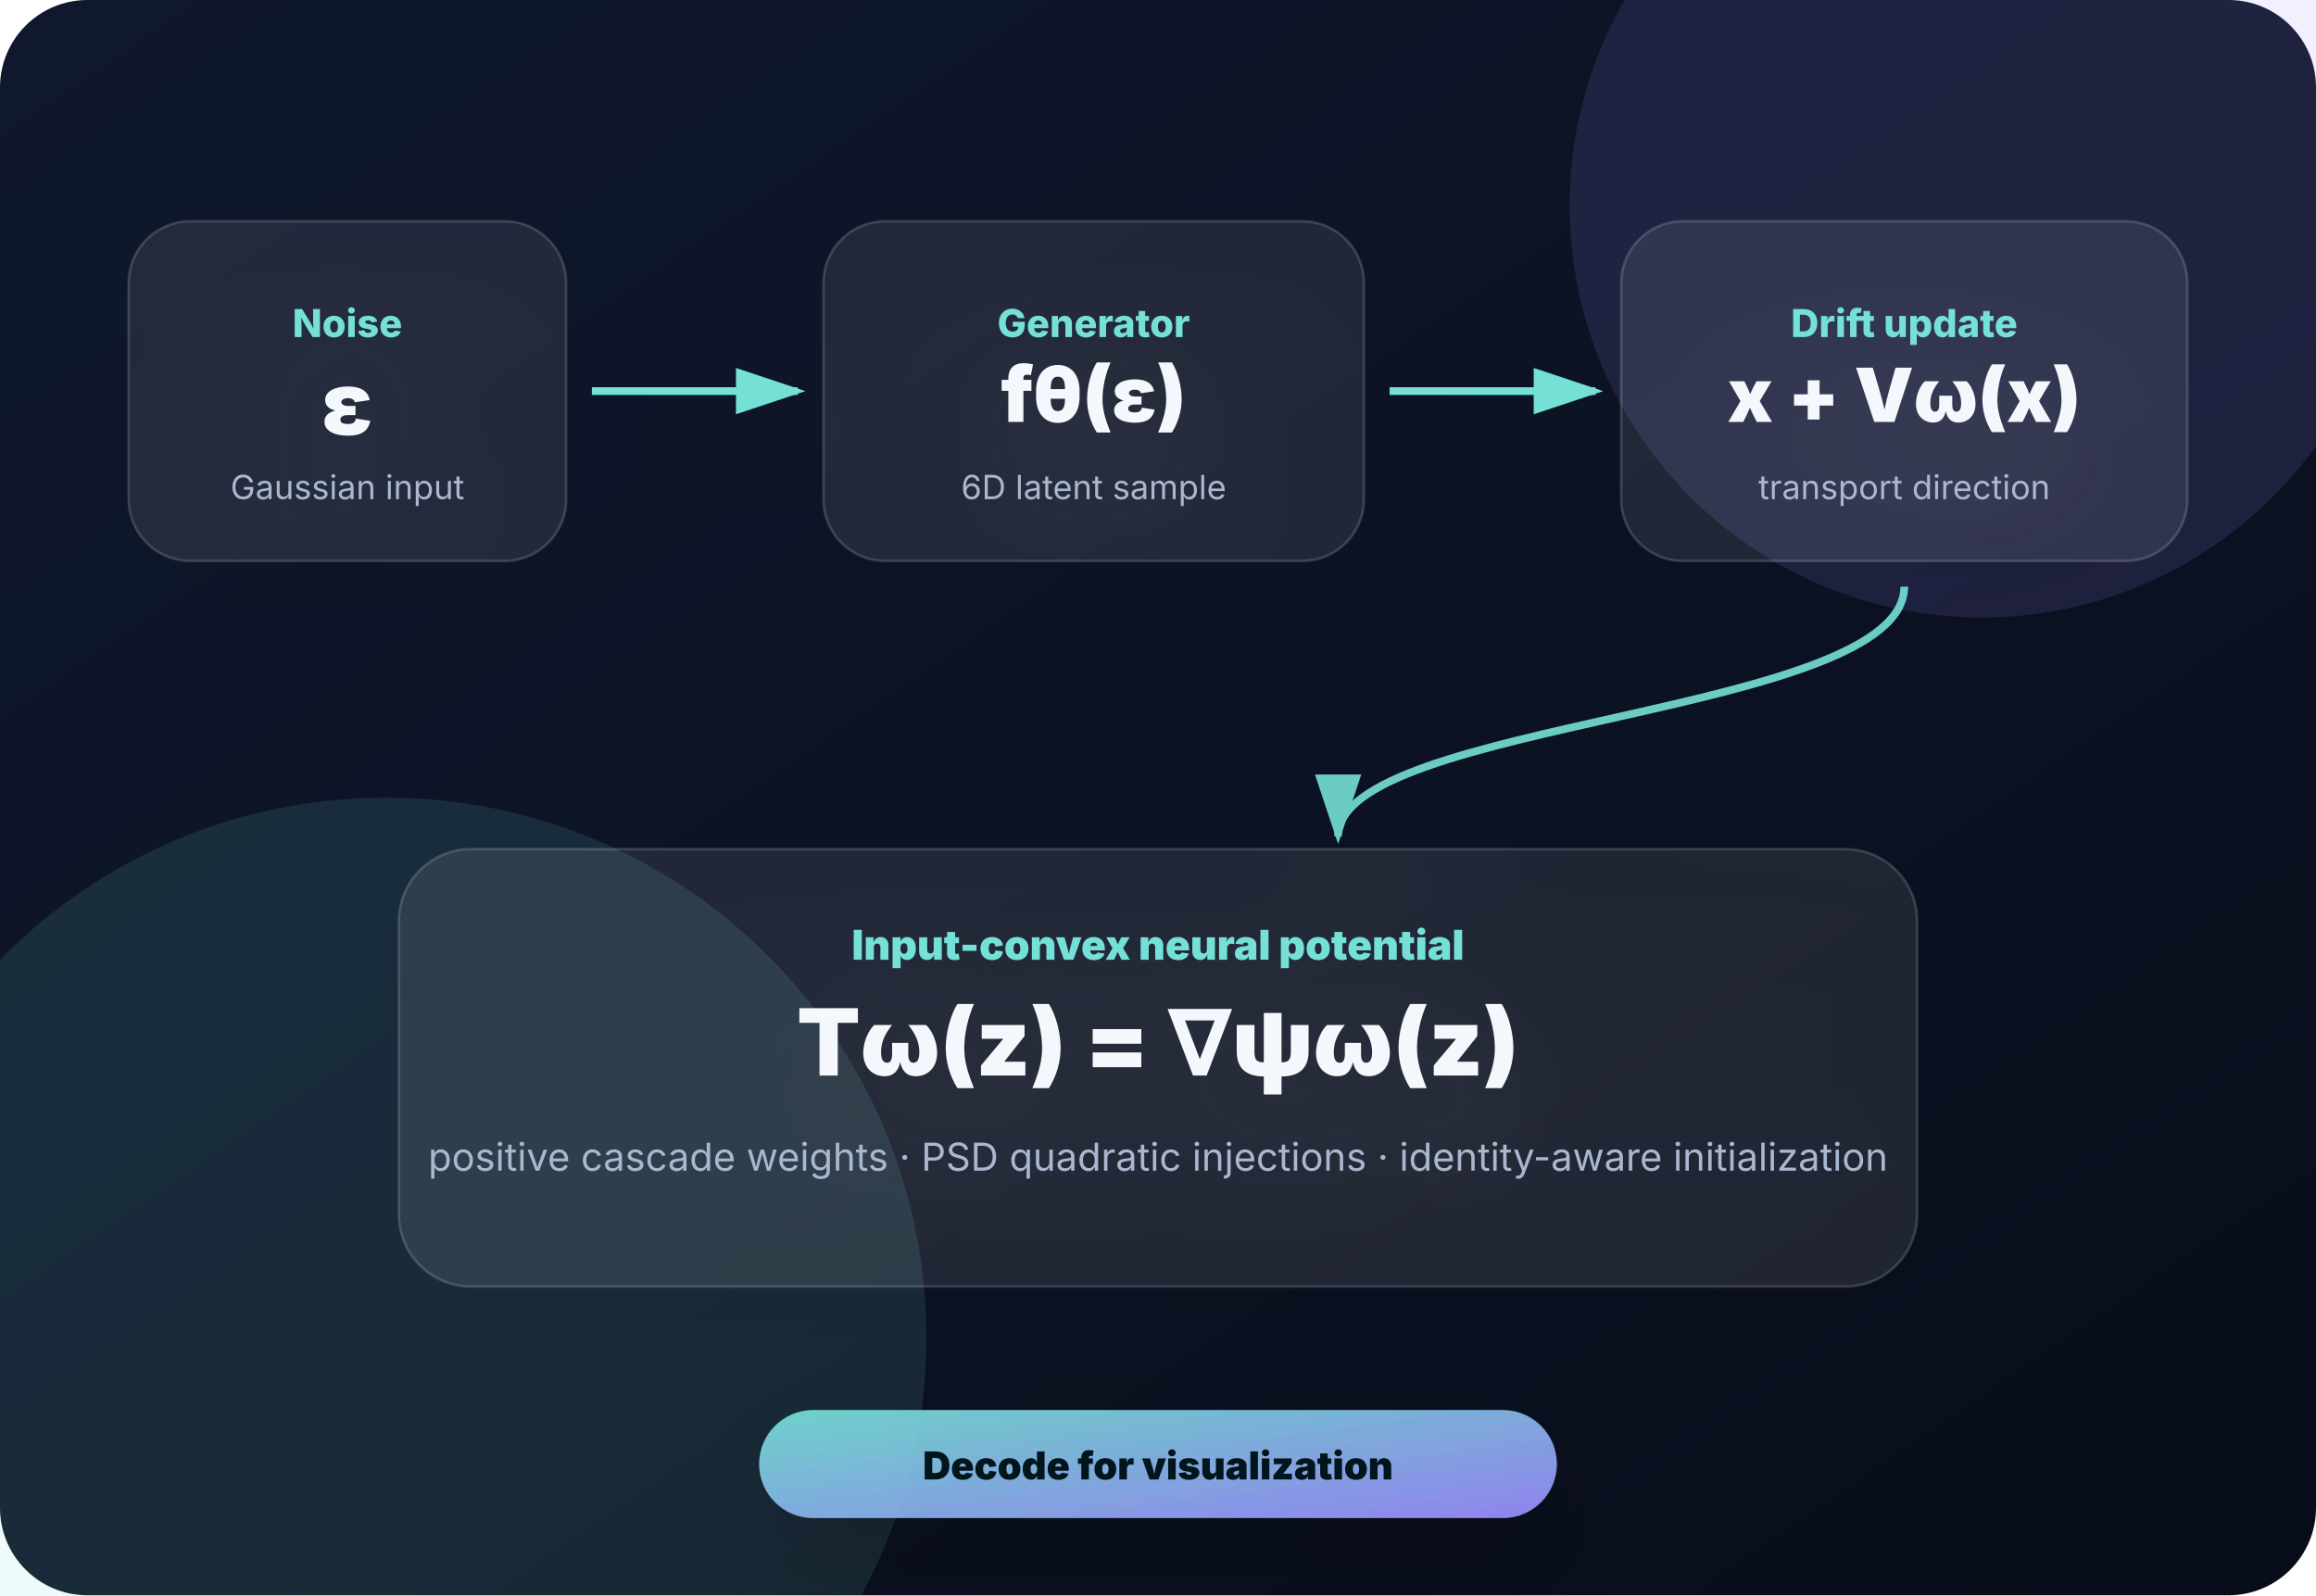
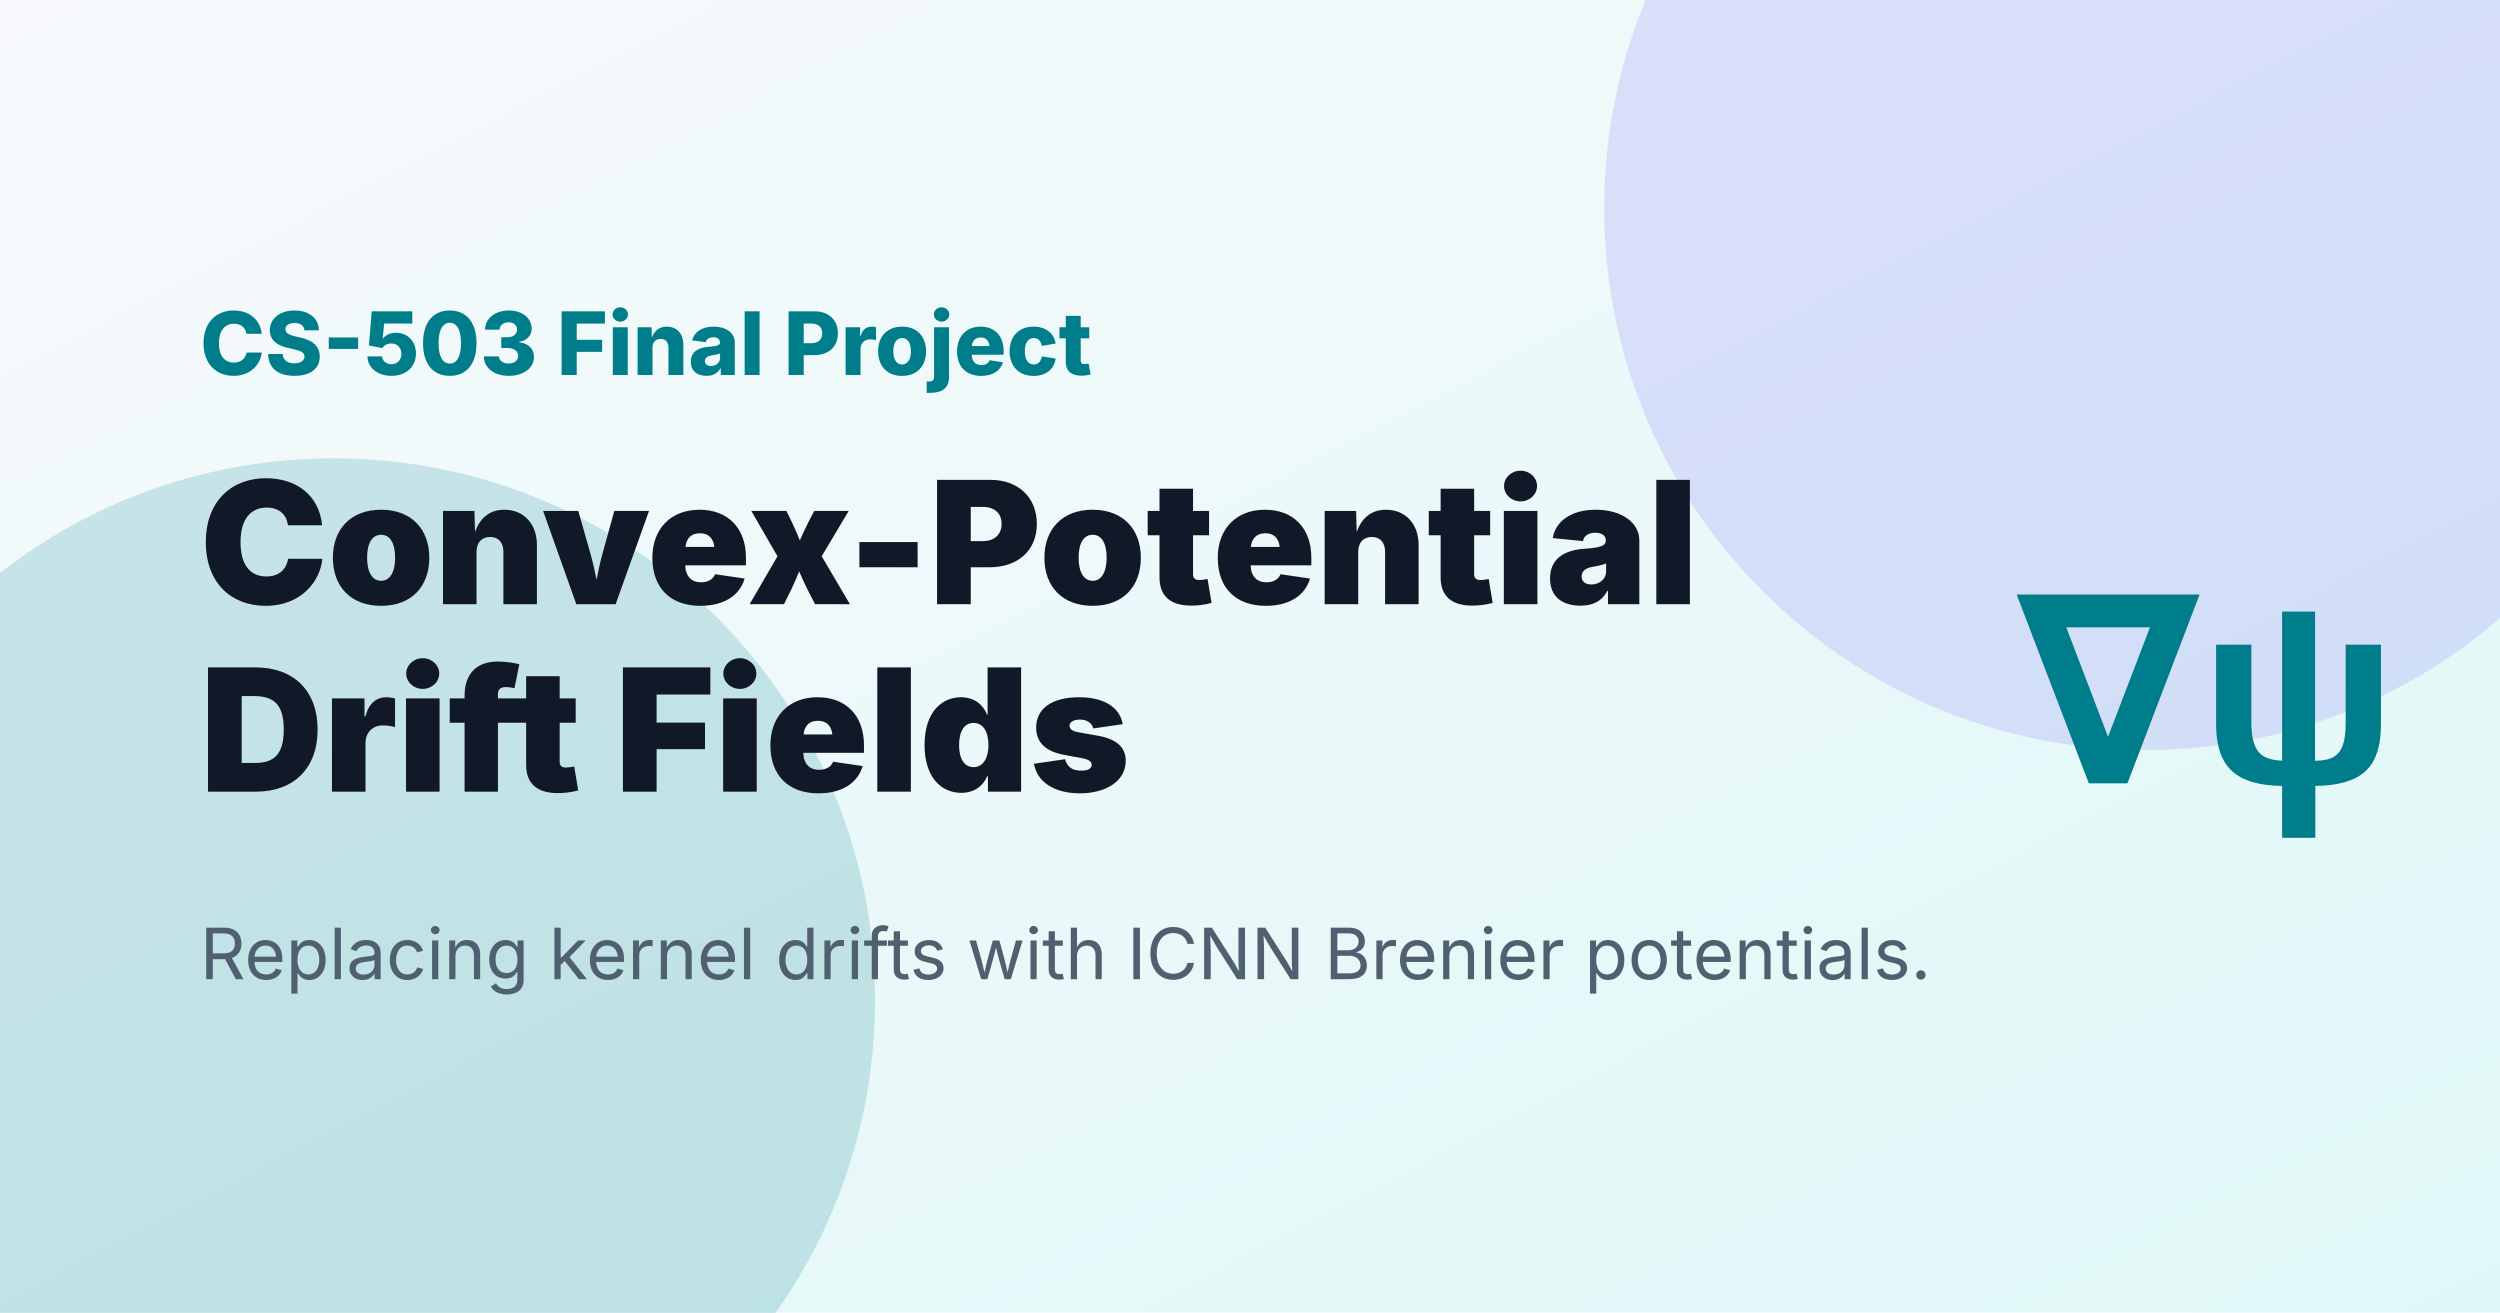
- <svg xmlns="http://www.w3.org/2000/svg" viewBox="0 0 900 620" role="img" aria-labelledby="title desc">
+ <svg xmlns="http://www.w3.org/2000/svg" width="1200" height="630" viewBox="0 0 1200 630" role="img" aria-label="Convex-Potential Drift Fields social preview">
  <defs>
-     <linearGradient id="bg" x1="0" y1="0" x2="1" y2="1">
-       <stop stop-color="#10182d" />
-       <stop offset="1" stop-color="#080d1a" />
+     <linearGradient id="g" x1="0" x2="1" y1="0" y2="1">
+       <stop offset="0" stop-color="#f7f9fc" />
+       <stop offset="1" stop-color="#dff8f7" />
    </linearGradient>
-     <linearGradient id="a" x1="0" y1="0" x2="1" y2="1">
-       <stop stop-color="#74e0d6" />
-       <stop offset="1" stop-color="#9b8cff" />
-     </linearGradient>
-     <filter id="shadow" x="-20%" y="-20%" width="140%" height="140%">
-       <feDropShadow dx="0" dy="20" stdDeviation="20" flood-opacity="0.22" />
-     </filter>
-     <marker id="arrow" markerWidth="10" markerHeight="10" refX="8" refY="3" orient="auto" markerUnits="strokeWidth">
-       <path d="M0,0 L0,6 L9,3 z" fill="#74e0d6" />
-     </marker>
  </defs>
-   <rect width="900" height="620" rx="34" fill="url(#bg)" />
-   <circle cx="770" cy="80" r="160" fill="#9b8cff" opacity="0.13" />
-   <circle cx="150" cy="520" r="210" fill="#74e0d6" opacity="0.12" />
-   <g font-family="Inter, system-ui, sans-serif" filter="url(#shadow)">
-     <g transform="translate(50 86)">
-       <rect width="170" height="132" rx="24" fill="rgba(255,255,255,0.08)" stroke="rgba(255,255,255,0.16)" />
-       <text x="85" y="45" text-anchor="middle" fill="#74e0d6" font-size="15" font-weight="800">Noise</text>
-       <text x="85" y="83" text-anchor="middle" fill="#f4f7fb" font-size="34" font-weight="900">ε</text>
-       <text x="85" y="108" text-anchor="middle" fill="#aab7ce" font-size="13">Gaussian input</text>
-     </g>
-     <path d="M230 152 H310" stroke="#74e0d6" stroke-width="3" marker-end="url(#arrow)" fill="none" />
-     <g transform="translate(320 86)">
-       <rect width="210" height="132" rx="24" fill="rgba(255,255,255,0.08)" stroke="rgba(255,255,255,0.16)" />
-       <text x="105" y="45" text-anchor="middle" fill="#74e0d6" font-size="15" font-weight="800">Generator</text>
-       <text x="105" y="78" text-anchor="middle" fill="#f4f7fb" font-size="30" font-weight="900">fθ(ε)</text>
-       <text x="105" y="108" text-anchor="middle" fill="#aab7ce" font-size="13">6D latent sample</text>
-     </g>
-     <path d="M540 152 H620" stroke="#74e0d6" stroke-width="3" marker-end="url(#arrow)" fill="none" />
-     <g transform="translate(630 86)">
-       <rect width="220" height="132" rx="24" fill="rgba(255,255,255,0.08)" stroke="rgba(255,255,255,0.16)" />
-       <text x="110" y="45" text-anchor="middle" fill="#74e0d6" font-size="15" font-weight="800">Drift update</text>
-       <text x="110" y="78" text-anchor="middle" fill="#f4f7fb" font-size="29" font-weight="900">x + Vω(x)</text>
-       <text x="110" y="108" text-anchor="middle" fill="#aab7ce" font-size="13">transport direction</text>
-     </g>
-     <g transform="translate(155 330)">
-       <rect width="590" height="170" rx="28" fill="rgba(255,255,255,0.085)" stroke="rgba(255,255,255,0.16)" />
-       <text x="295" y="43" text-anchor="middle" fill="#74e0d6" font-size="16" font-weight="900">Input-convex neural potential</text>
-       <text x="295" y="88" text-anchor="middle" fill="#f4f7fb" font-size="36" font-weight="900">Tω(z) = ∇ψω(z)</text>
-       <text x="295" y="125" text-anchor="middle" fill="#aab7ce" font-size="15">positive cascade weights · PSD quadratic injections · identity-aware initialization</text>
-     </g>
-     <path d="M740 228 C740 278 520 280 520 325" stroke="#74e0d6" stroke-width="3" marker-end="url(#arrow)" fill="none" opacity="0.9" />
-     <g transform="translate(295 548)">
-       <rect width="310" height="42" rx="21" fill="url(#a)" opacity="0.92" />
-       <text x="155" y="27" text-anchor="middle" fill="#03121a" font-size="15" font-weight="900">Decode for visualization</text>
-     </g>
-   </g>
+   <rect width="1200" height="630" fill="url(#g)" />
+   <circle cx="1030" cy="100" r="260" fill="#6554f2" opacity="0.16" />
+   <circle cx="160" cy="480" r="260" fill="#007d8a" opacity="0.18" />
+   <text x="96" y="180" font-family="Inter, Arial, sans-serif" font-size="42" font-weight="800" fill="#007d8a">CS-503 Final Project</text>
+   <text x="96" y="290" font-family="Inter, Arial, sans-serif" font-size="82" font-weight="900" fill="#111827">Convex-Potential</text>
+   <text x="96" y="380" font-family="Inter, Arial, sans-serif" font-size="82" font-weight="900" fill="#111827">Drift Fields</text>
+   <text x="96" y="470" font-family="Inter, Arial, sans-serif" font-size="34" fill="#516071">Replacing kernel drifts with ICNN Brenier potentials.</text>
+   <text x="968" y="376" font-family="Arial, sans-serif" font-size="126" font-weight="700" fill="#007d8a">∇ψ</text>
</svg>
